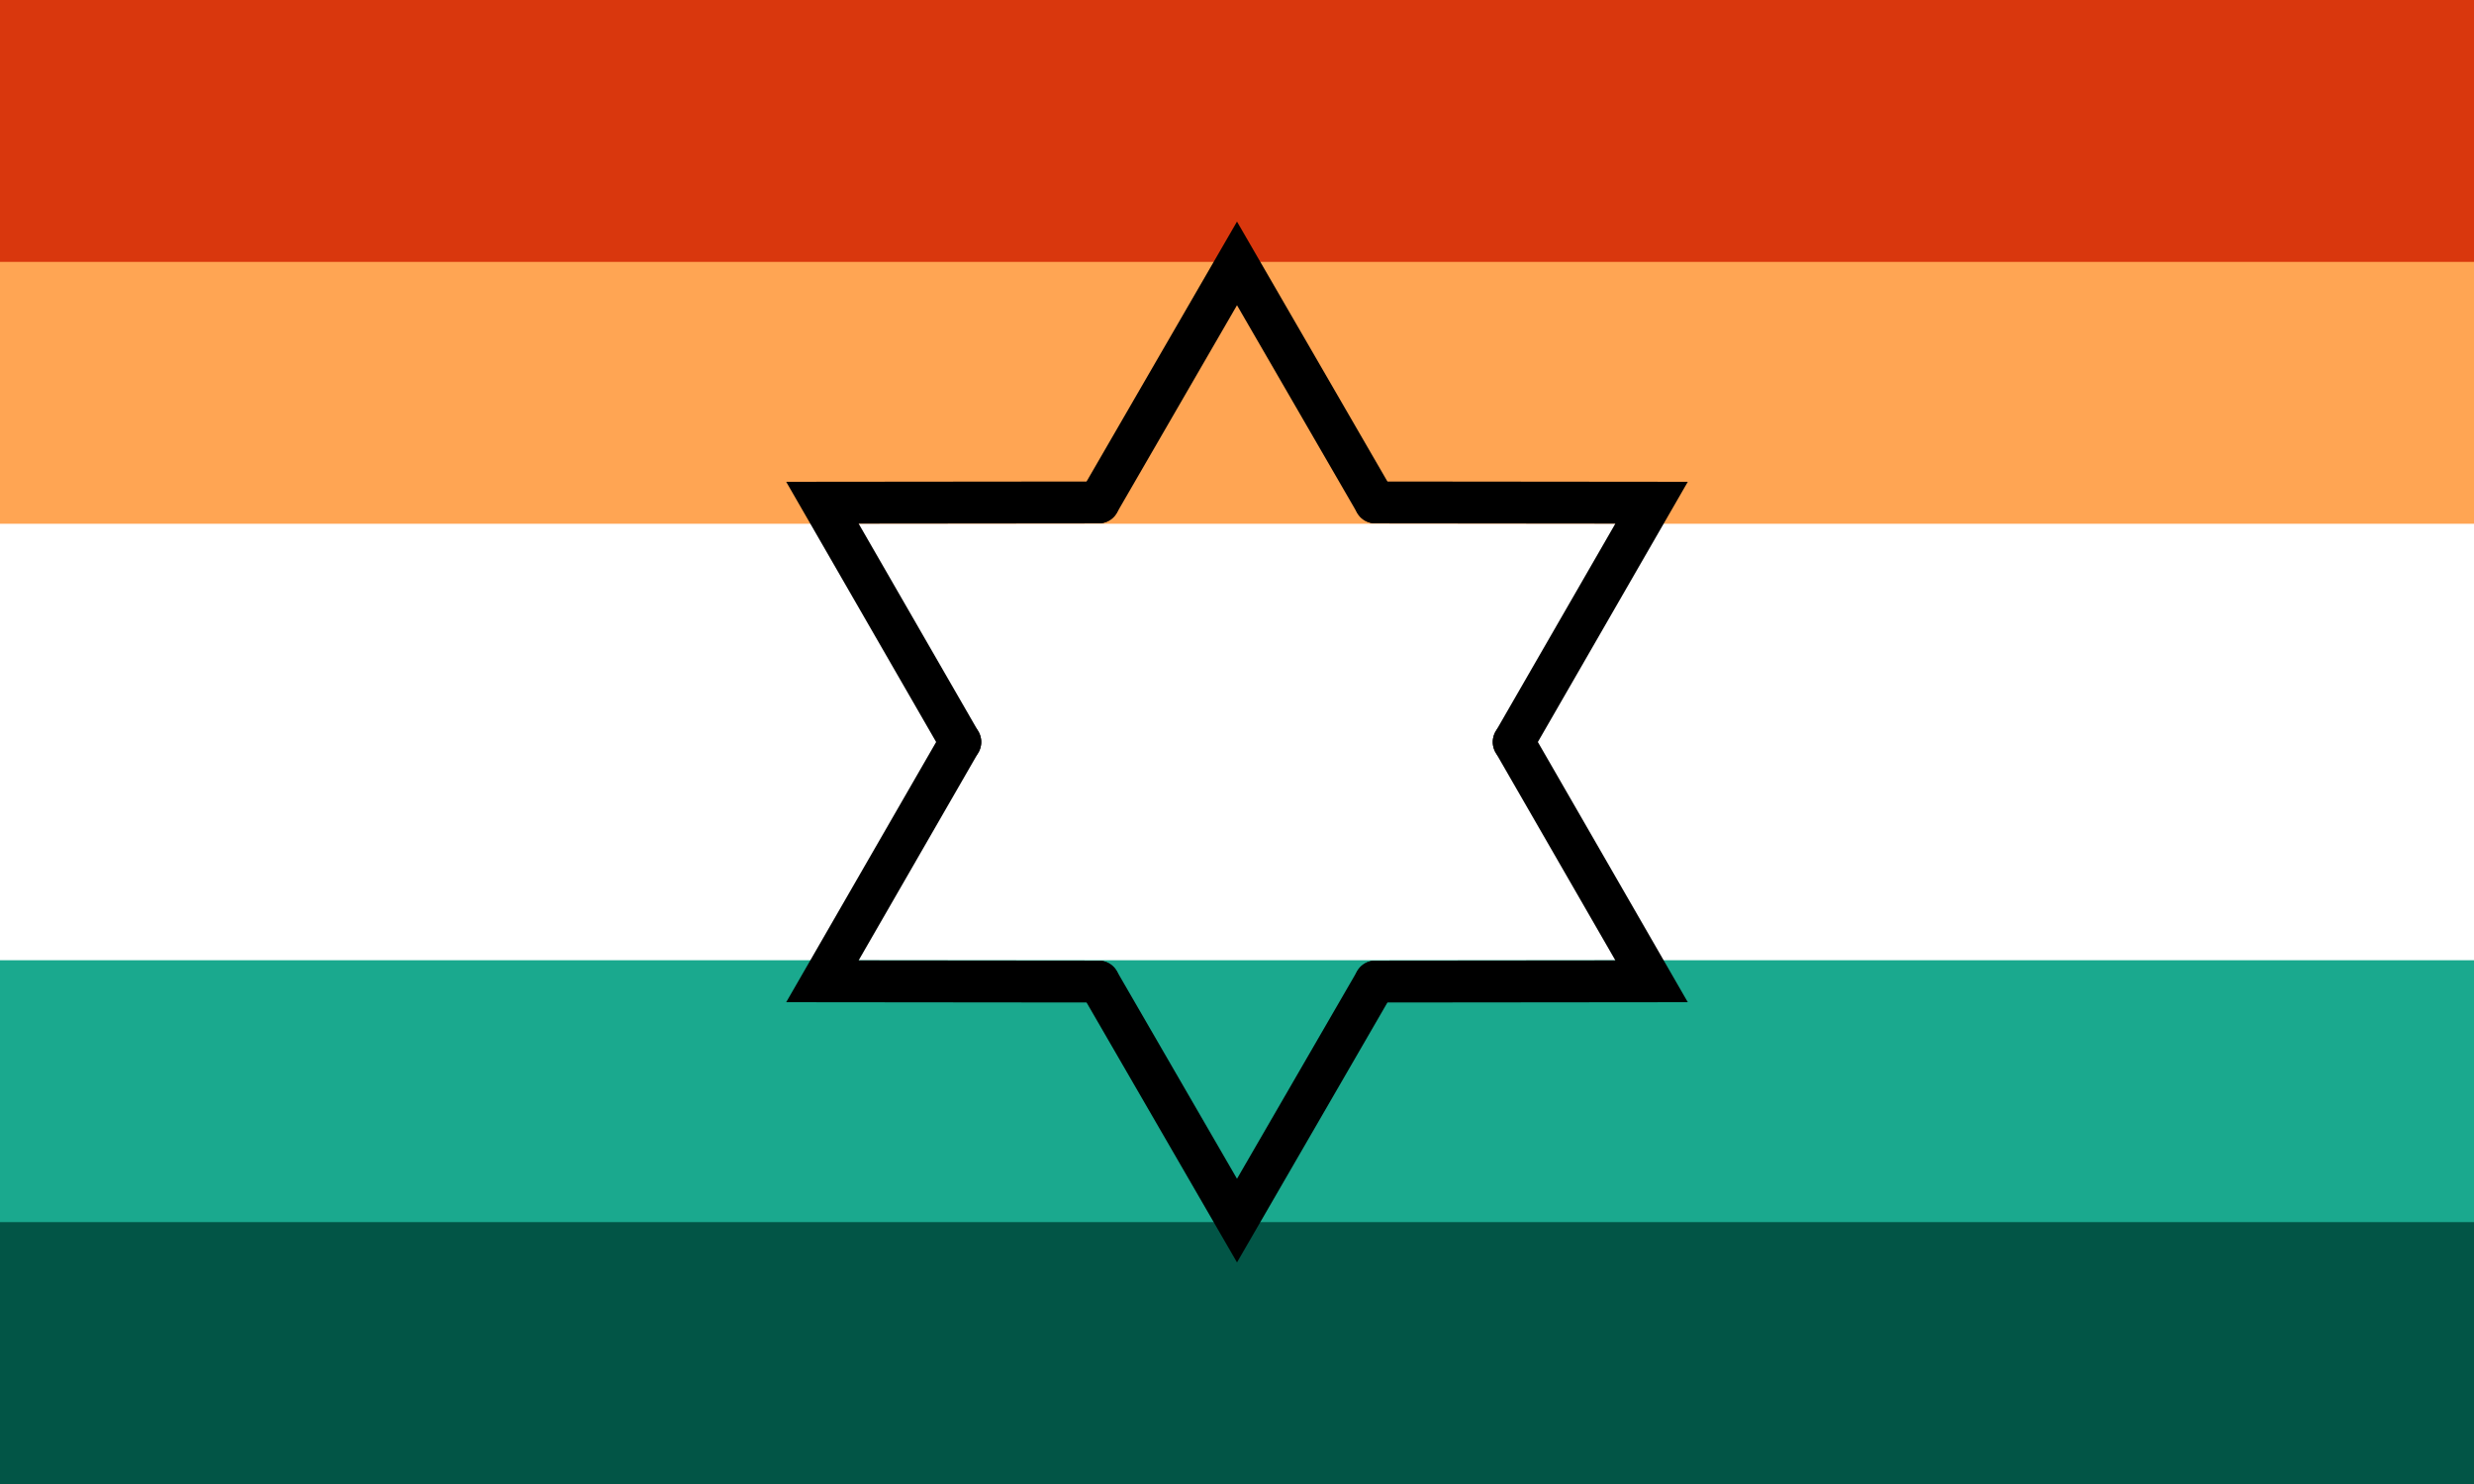
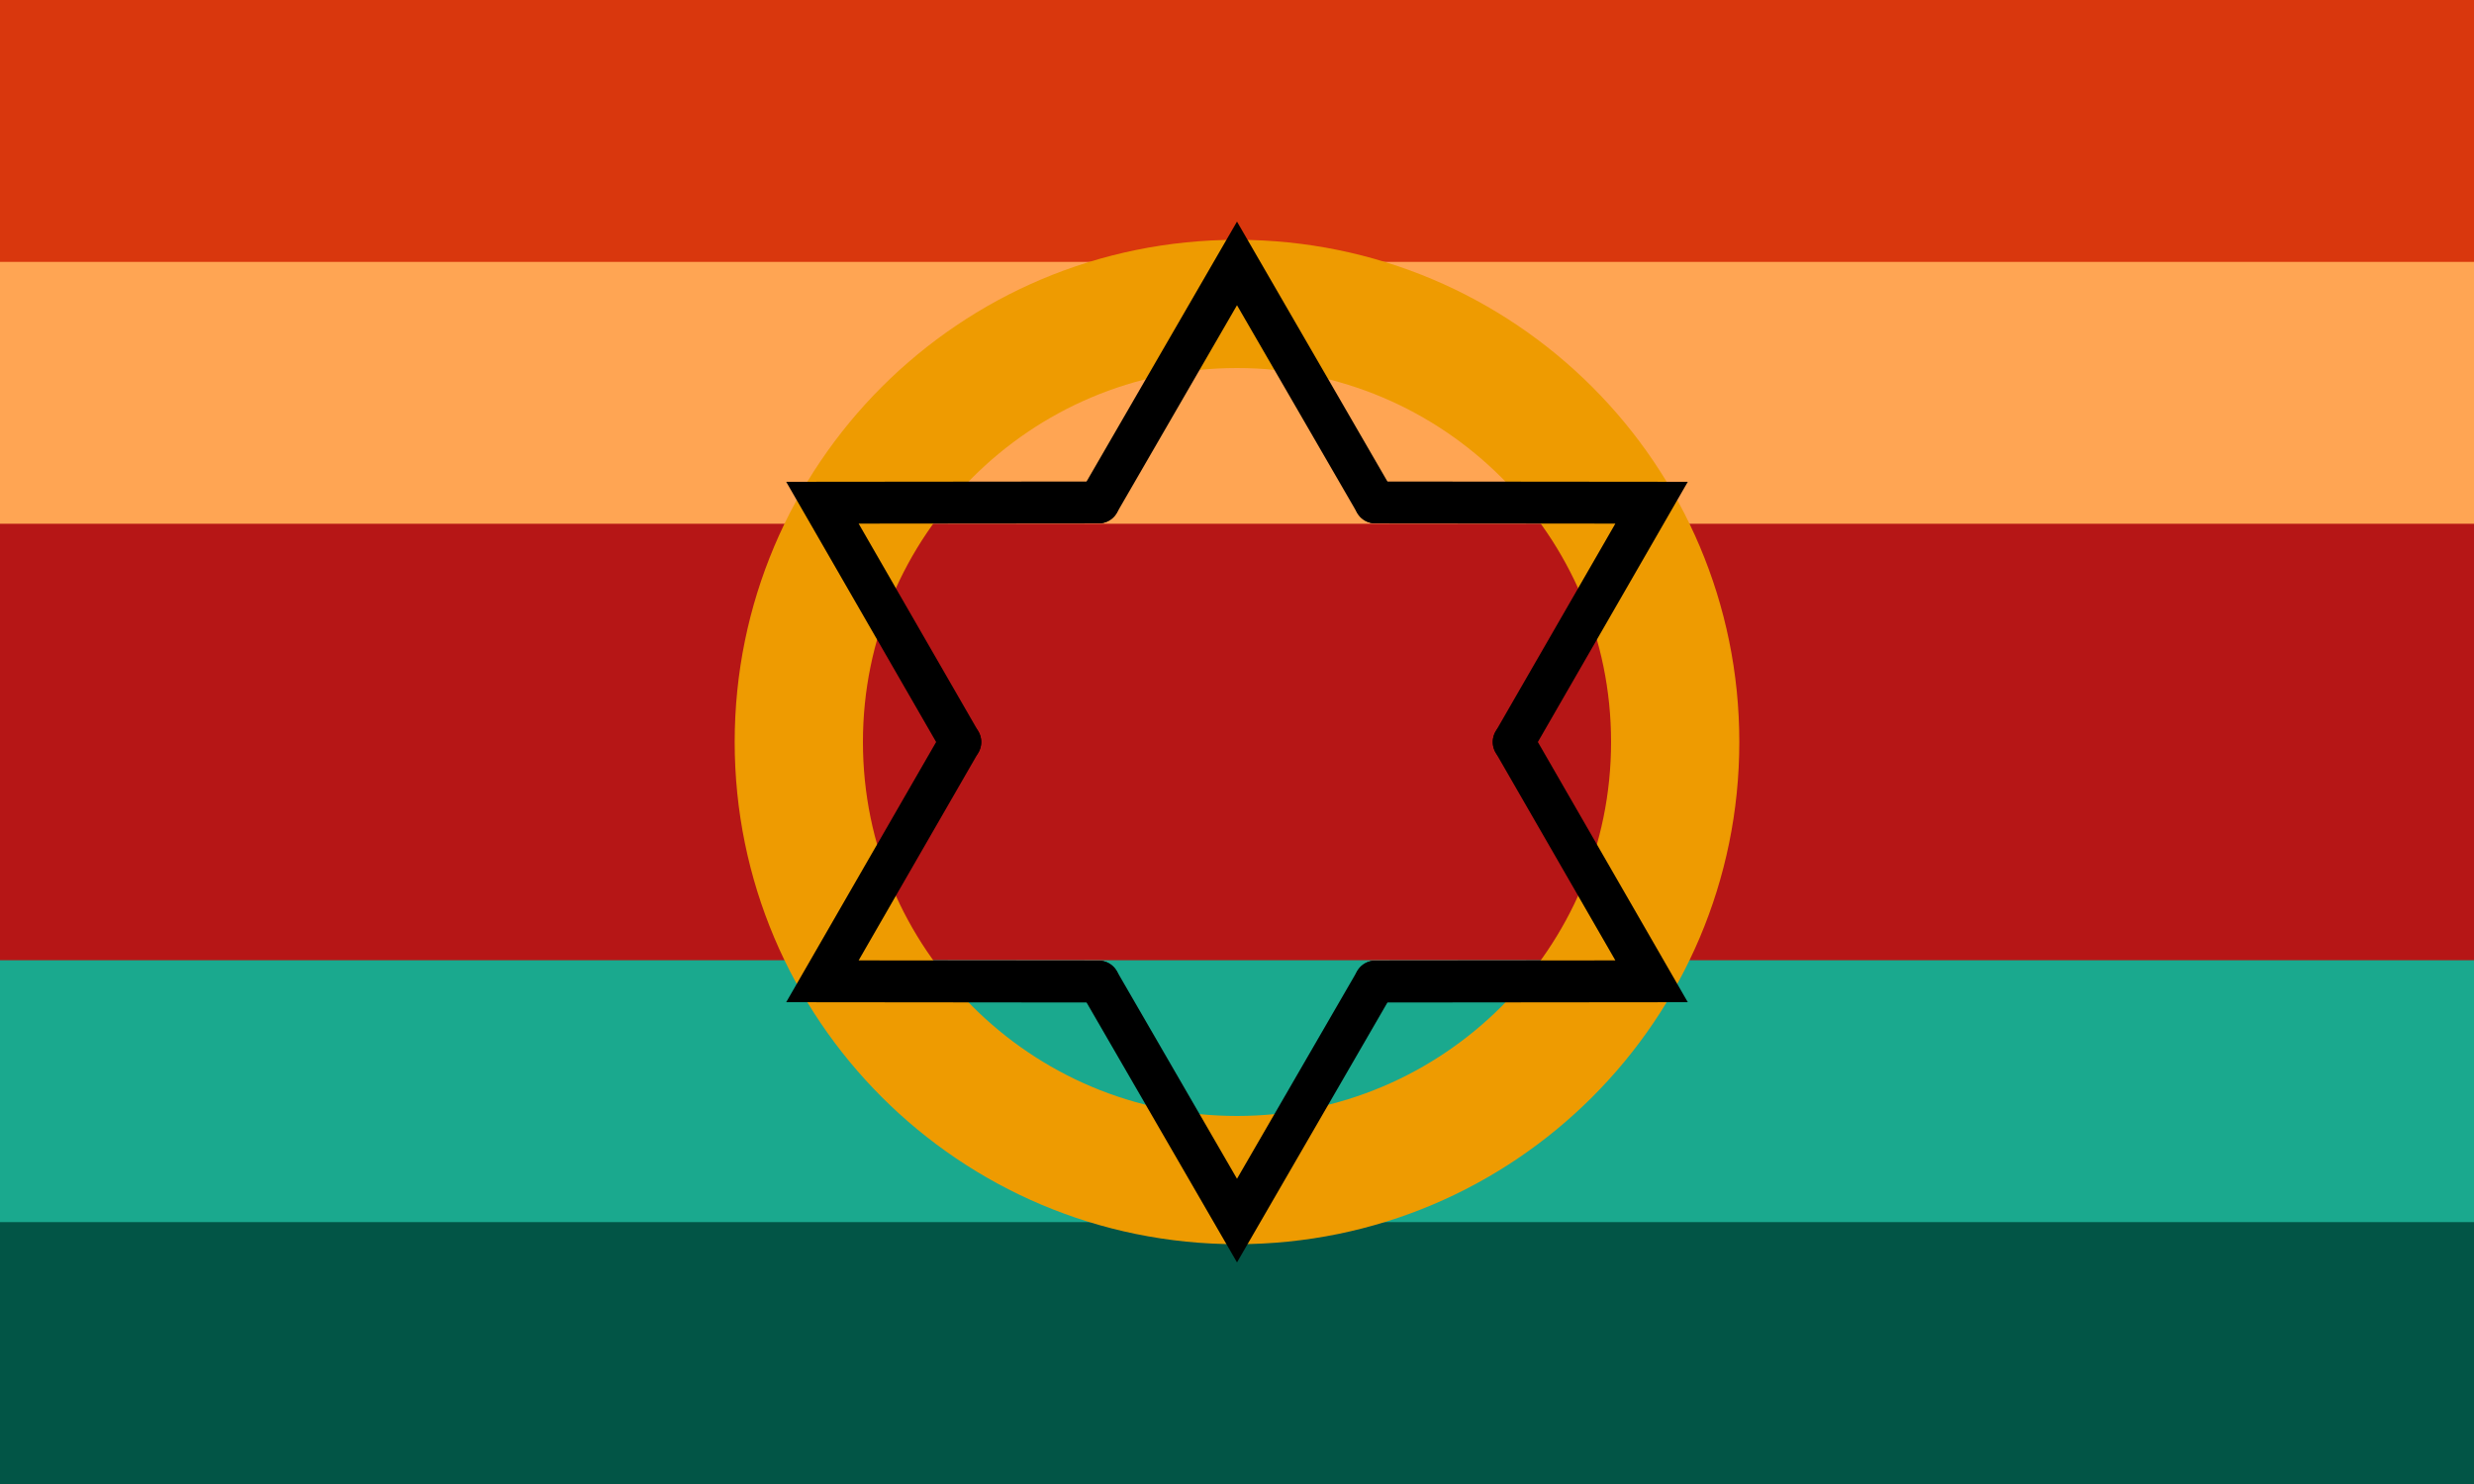
<svg xmlns="http://www.w3.org/2000/svg" width="500" height="300" viewBox="0 0 500 300">
  <defs>
</defs>
  <rect x="0" y="0" width="500" height="54" fill="#d9370d" />
  <rect x="0" y="52.941" width="500" height="54" fill="#ffA553" />
-   <rect x="0" y="105.882" width="500" height="89" fill="white" />
+   <rect x="0" y="105.882" width="500" height="89" fill="#b61616" />
  <rect x="0" y="194.118" width="500" height="54" fill="#1aa98e" />
  <rect x="0" y="247.059" width="500" height="54" fill="#025546" />
+   <circle cx="250.0" cy="150.0" r="88.56" fill="none" stroke-width="25.92" stroke="#ee9b01" fill-opacity="1" />
  <path d="M277.961,101.571 L305.921,150.0" stroke="none" fill="none" stroke-width="8.466" stroke-linecap="round" />
  <path d="M305.921,150.0 L277.961,198.429" stroke="none" fill="none" stroke-width="8.466" stroke-linecap="round" />
  <path d="M277.961,198.429 L222.039,198.429" stroke="none" fill="none" stroke-width="8.466" stroke-linecap="round" />
  <path d="M222.039,198.429 L194.079,150.0" stroke="none" fill="none" stroke-width="8.466" stroke-linecap="round" />
  <path d="M194.079,150.0 L222.039,101.571" stroke="none" fill="none" stroke-width="8.466" stroke-linecap="round" />
  <path d="M222.039,101.571 L277.961,101.571" stroke="none" fill="none" stroke-width="8.466" stroke-linecap="round" />
  <path d="M222.039,101.571 L250.0,53.25 L277.961,101.571" stroke="black" fill="none" stroke-width="8.466" stroke-linecap="round" />
  <path d="M277.961,101.571 L333.788,101.625 L305.921,150.0" stroke="black" fill="none" stroke-width="8.466" stroke-linecap="round" />
  <path d="M305.921,150.0 L333.788,198.375 L277.961,198.429" stroke="black" fill="none" stroke-width="8.466" stroke-linecap="round" />
  <path d="M277.961,198.429 L250.0,246.75 L222.039,198.429" stroke="black" fill="none" stroke-width="8.466" stroke-linecap="round" />
  <path d="M222.039,198.429 L166.212,198.375 L194.079,150.0" stroke="black" fill="none" stroke-width="8.466" stroke-linecap="round" />
  <path d="M194.079,150.0 L166.212,101.625 L222.039,101.571" stroke="black" fill="none" stroke-width="8.466" stroke-linecap="round" />
</svg>
